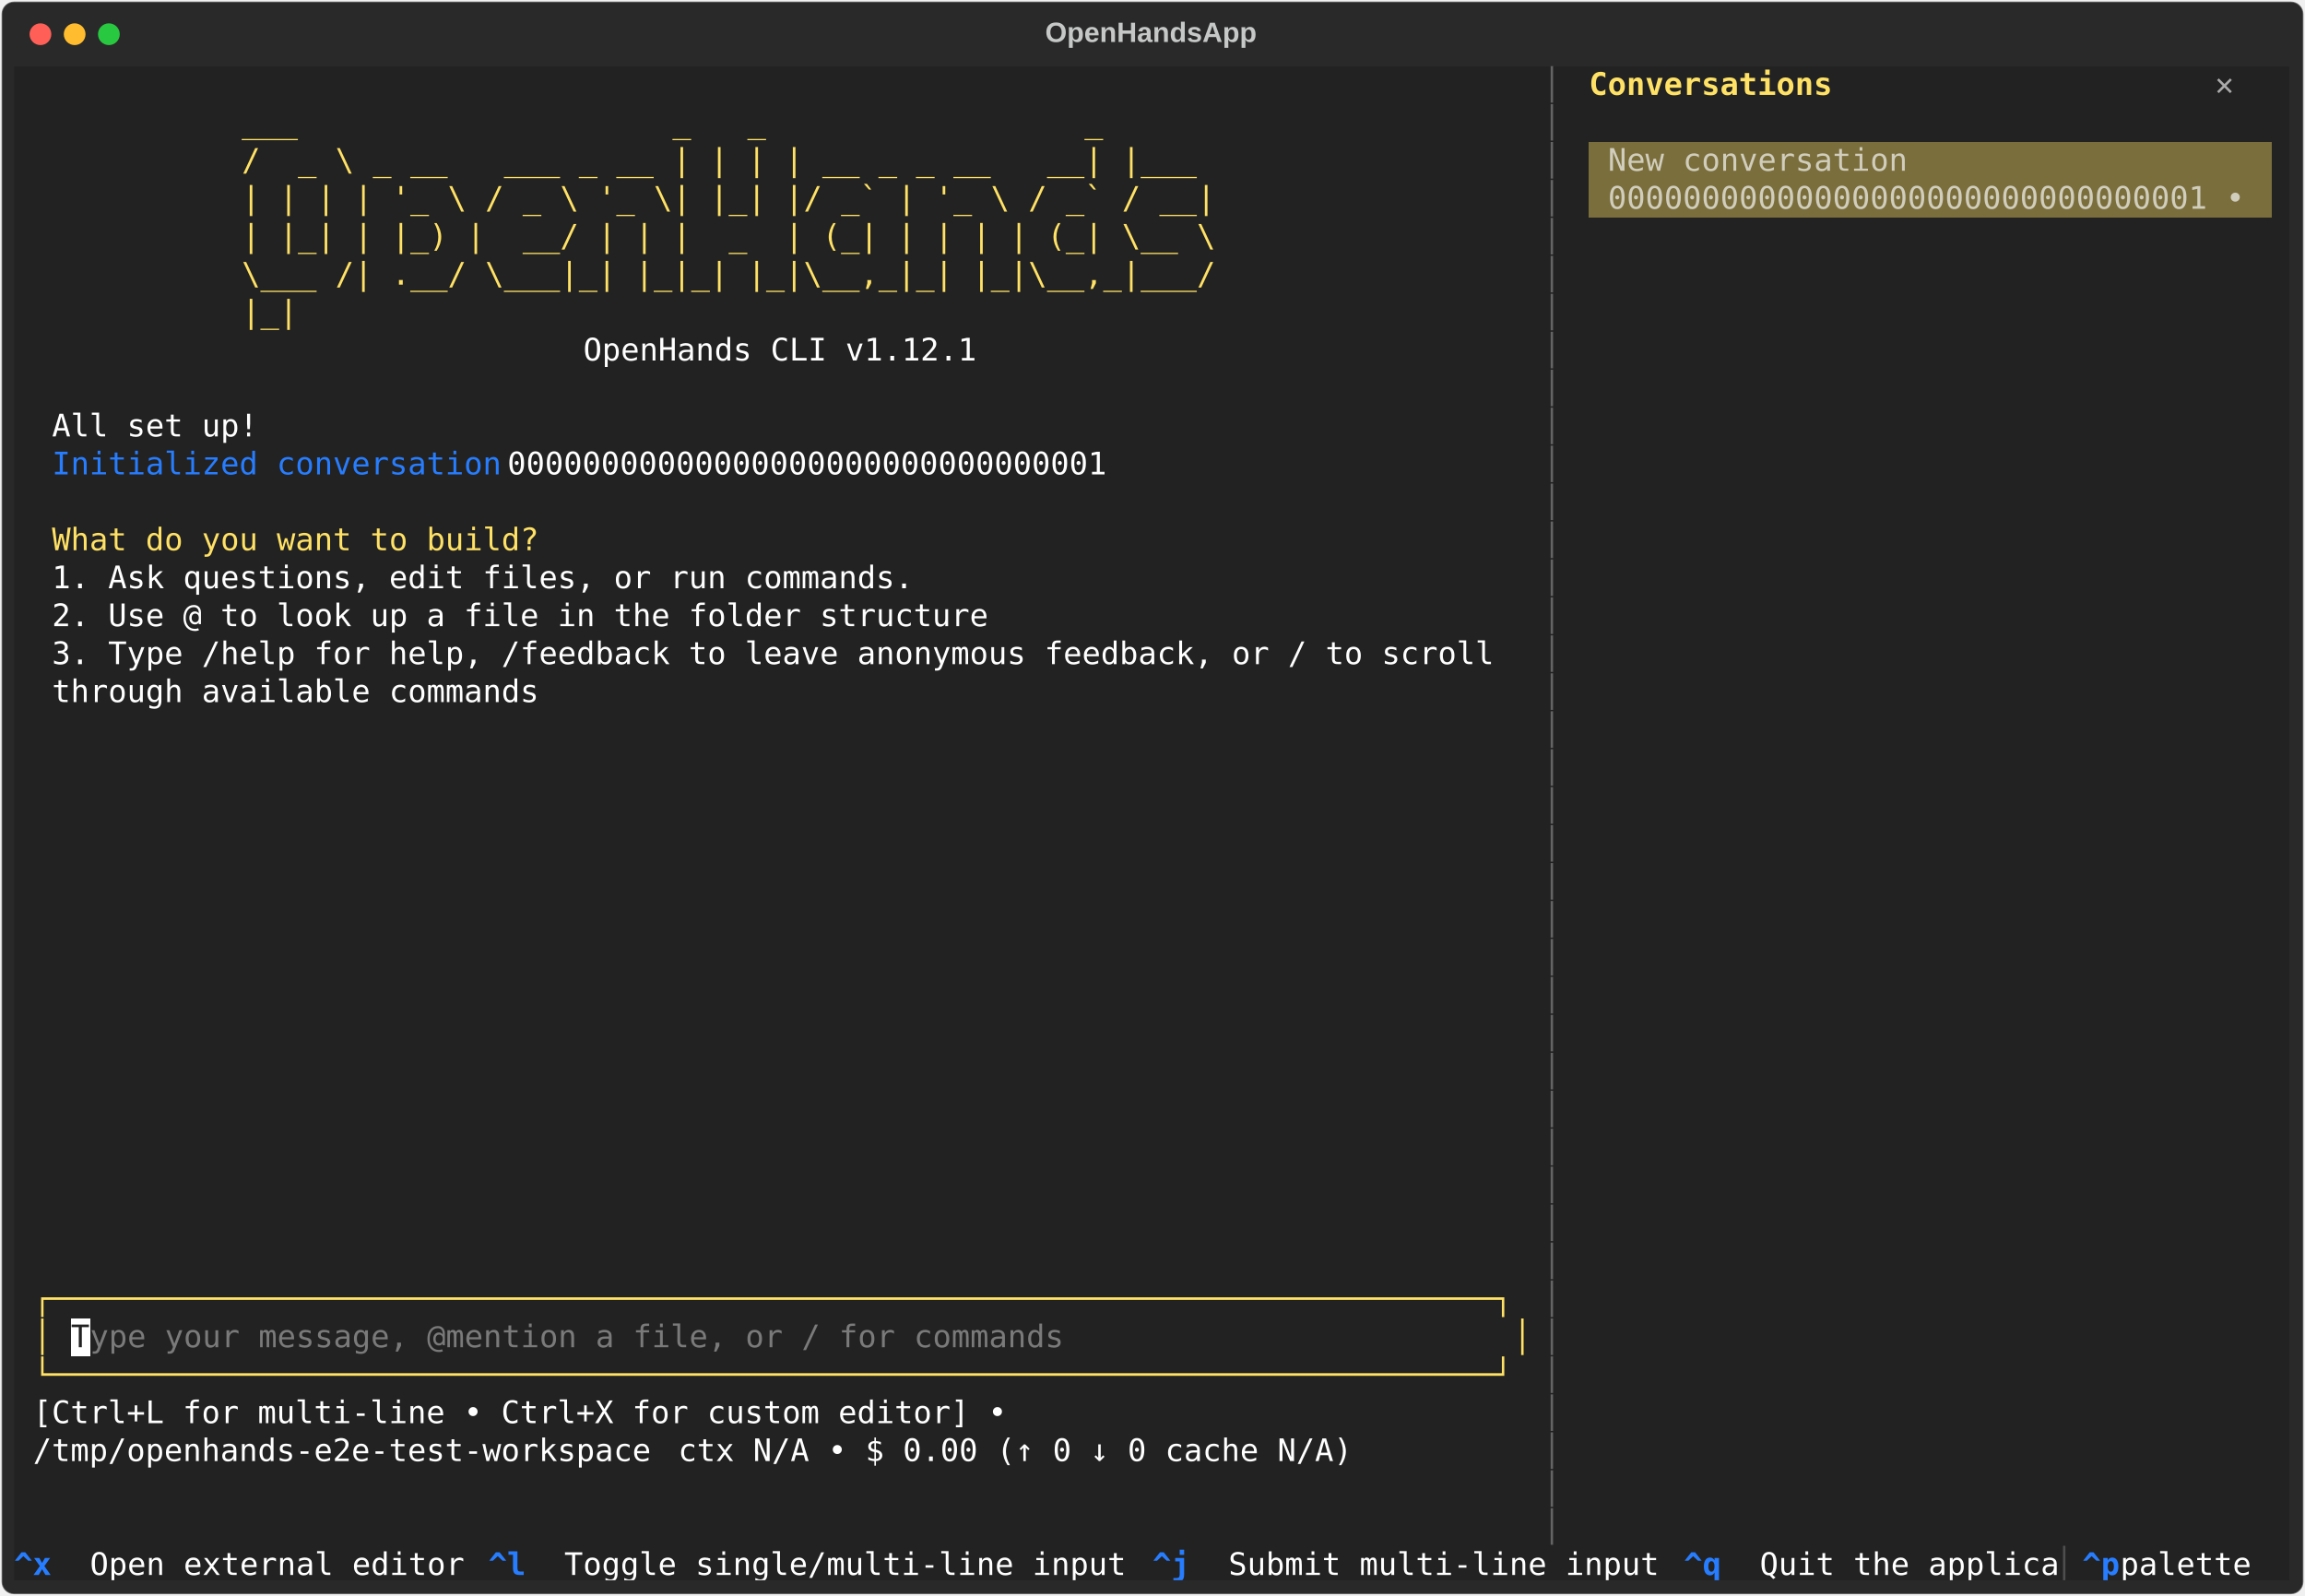
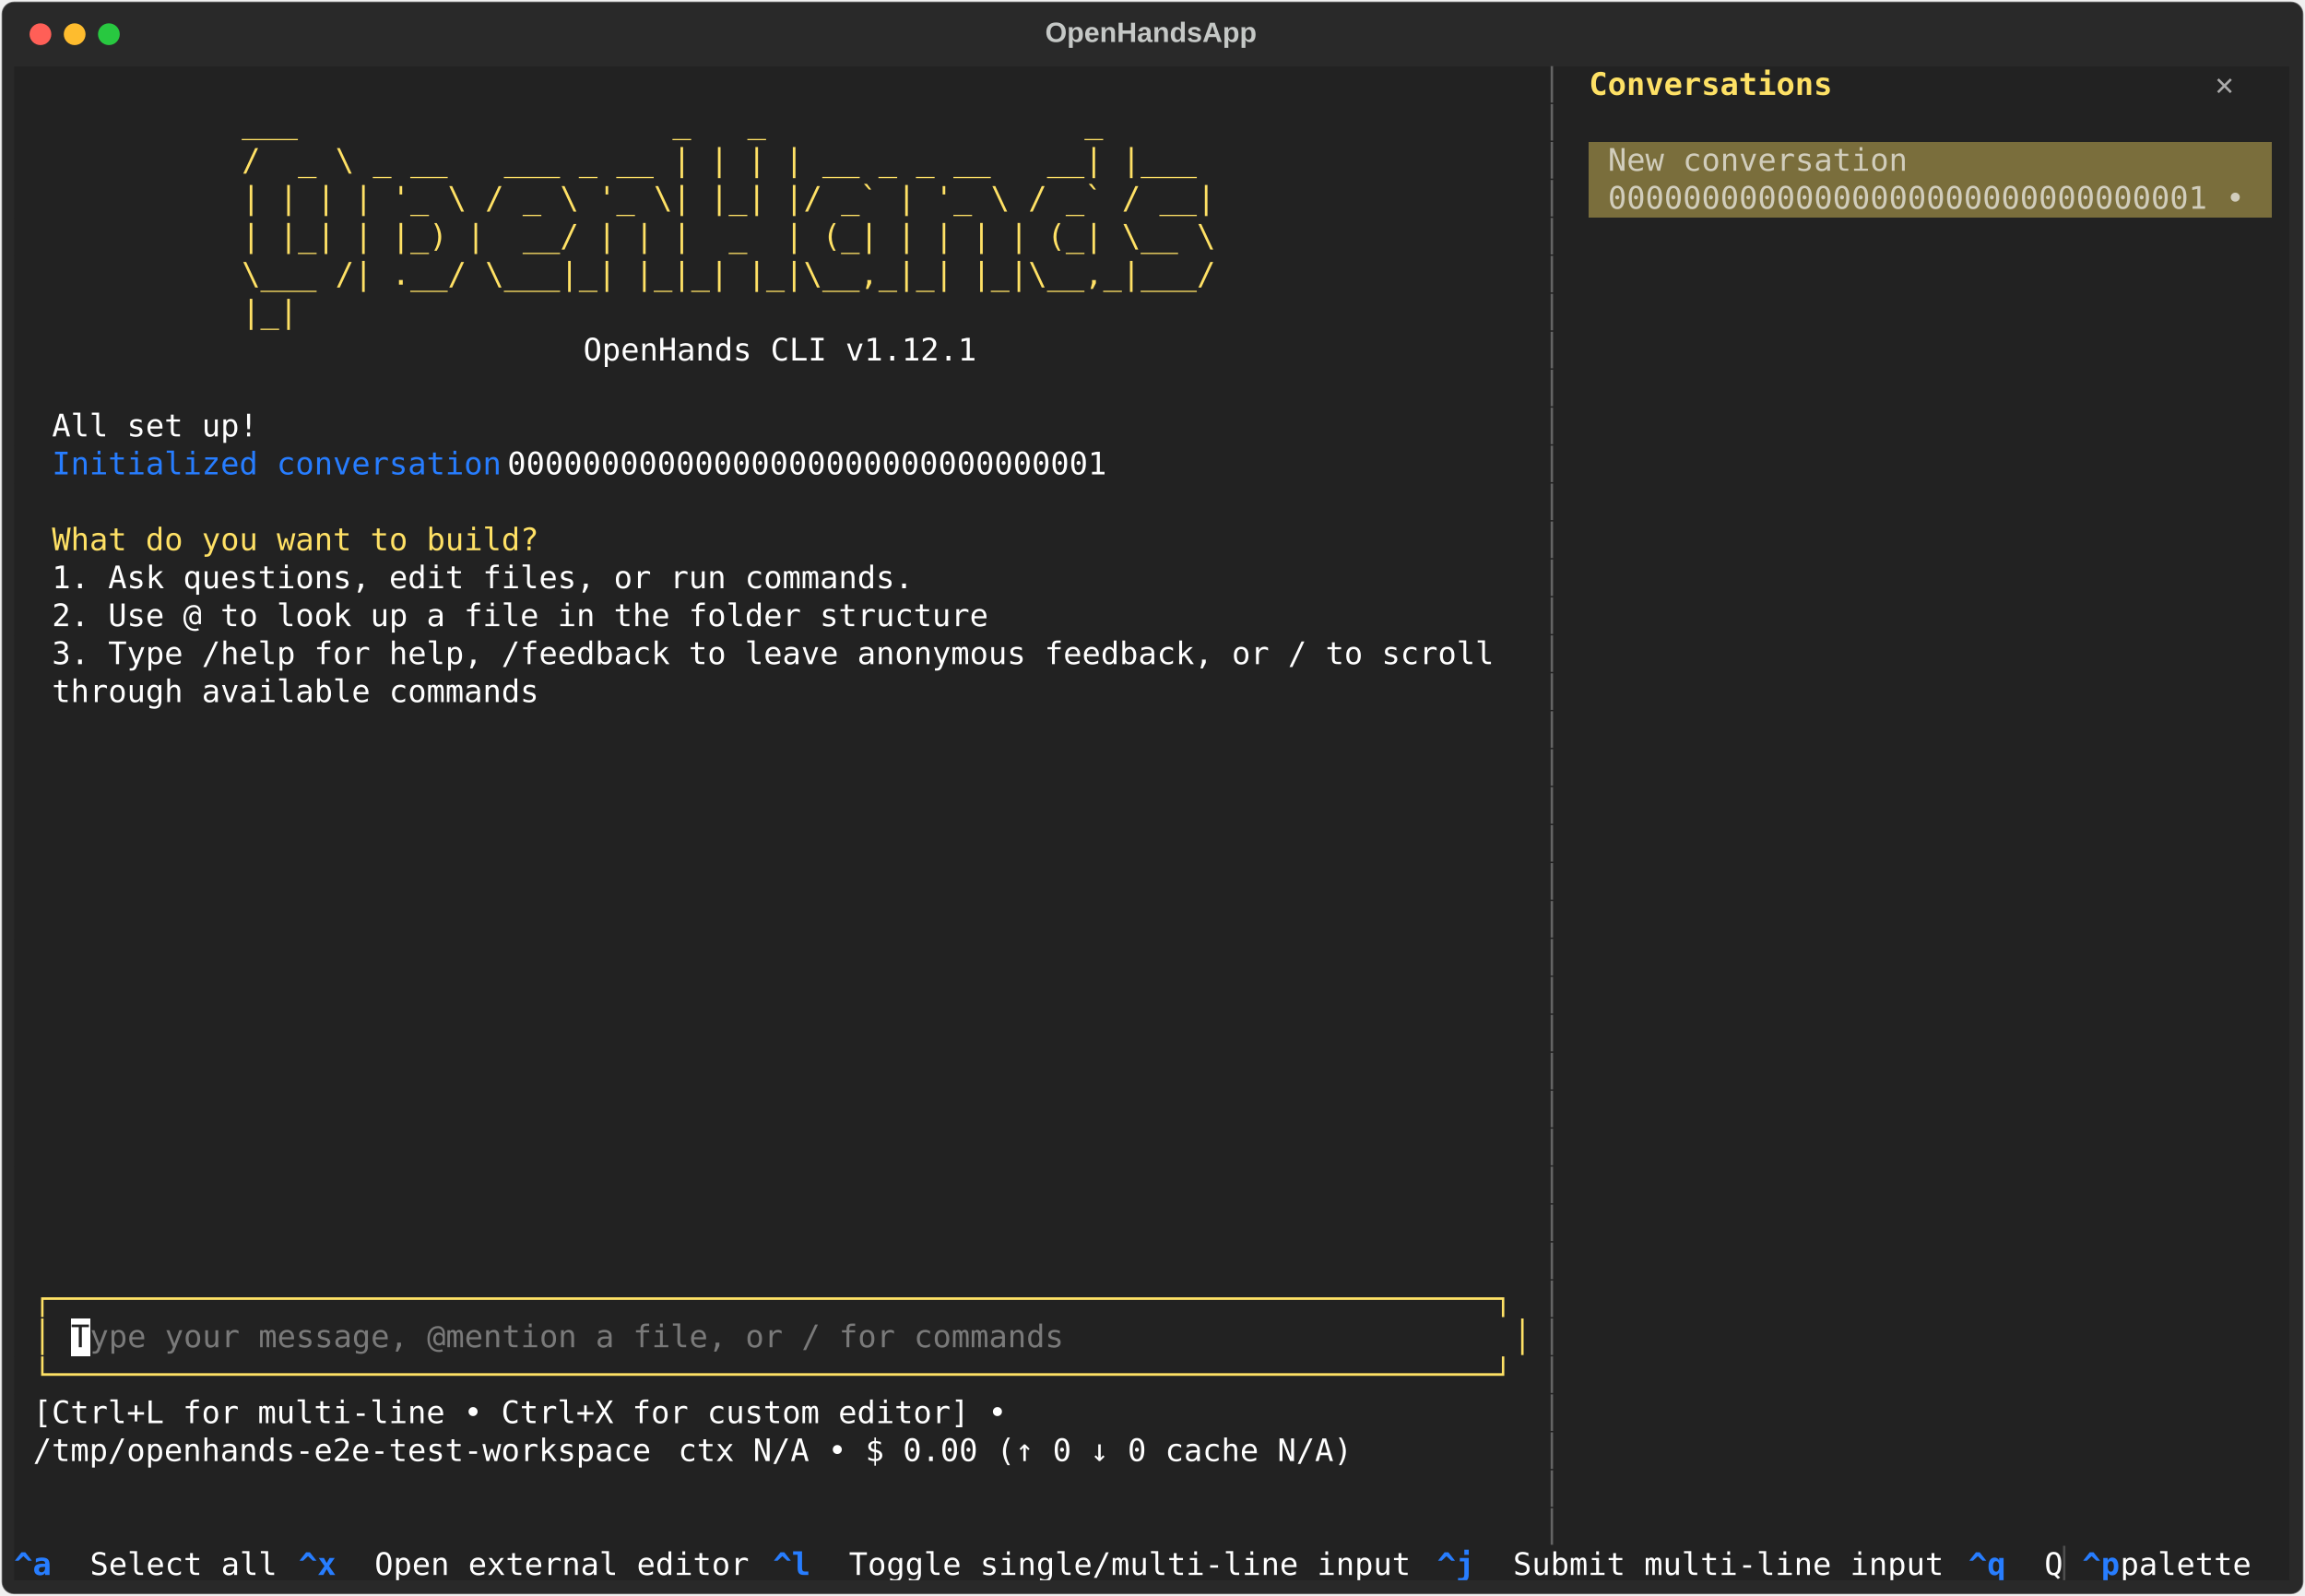
<svg xmlns="http://www.w3.org/2000/svg" class="rich-terminal" viewBox="0 0 1482 1026.0">
  <style>

    @font-face {
        font-family: "Fira Code";
        src: local("FiraCode-Regular"),
                url("https://cdnjs.cloudflare.com/ajax/libs/firacode/6.2.0/woff2/FiraCode-Regular.woff2") format("woff2"),
                url("https://cdnjs.cloudflare.com/ajax/libs/firacode/6.2.0/woff/FiraCode-Regular.woff") format("woff");
        font-style: normal;
        font-weight: 400;
    }
    @font-face {
        font-family: "Fira Code";
        src: local("FiraCode-Bold"),
                url("https://cdnjs.cloudflare.com/ajax/libs/firacode/6.2.0/woff2/FiraCode-Bold.woff2") format("woff2"),
                url("https://cdnjs.cloudflare.com/ajax/libs/firacode/6.2.0/woff/FiraCode-Bold.woff") format("woff");
        font-style: bold;
        font-weight: 700;
    }

    .terminal-matrix {
        font-family: Fira Code, monospace;
        font-size: 20px;
        line-height: 24.4px;
        font-variant-east-asian: full-width;
    }

    .terminal-title {
        font-size: 18px;
        font-weight: bold;
        font-family: arial;
    }

    .terminal-r1 { fill: #c5c8c6 }
.terminal-r2 { fill: #646464 }
.terminal-r3 { fill: #fee165;font-weight: bold }
.terminal-r4 { fill: #aaaaaa;font-weight: bold }
.terminal-r5 { fill: #ffe165 }
.terminal-r6 { fill: #d1cdbc }
.terminal-r7 { fill: #ffffff }
.terminal-r8 { fill: #277dff }
.terminal-r9 { fill: #fee165 }
.terminal-r10 { fill: #222222 }
.terminal-r11 { fill: #7a7a7a }
.terminal-r12 { fill: #277dff;font-weight: bold }
.terminal-r13 { fill: #4e4e4e }
    </style>
  <defs>
    <clipPath id="terminal-clip-terminal">
      <rect x="0" y="0" width="1463.0" height="975.0" />
    </clipPath>
    <clipPath id="terminal-line-0">
      <rect x="0" y="1.5" width="1464" height="24.65" />
    </clipPath>
    <clipPath id="terminal-line-1">
      <rect x="0" y="25.9" width="1464" height="24.65" />
    </clipPath>
    <clipPath id="terminal-line-2">
      <rect x="0" y="50.3" width="1464" height="24.65" />
    </clipPath>
    <clipPath id="terminal-line-3">
      <rect x="0" y="74.7" width="1464" height="24.65" />
    </clipPath>
    <clipPath id="terminal-line-4">
      <rect x="0" y="99.1" width="1464" height="24.65" />
    </clipPath>
    <clipPath id="terminal-line-5">
      <rect x="0" y="123.5" width="1464" height="24.65" />
    </clipPath>
    <clipPath id="terminal-line-6">
      <rect x="0" y="147.9" width="1464" height="24.65" />
    </clipPath>
    <clipPath id="terminal-line-7">
      <rect x="0" y="172.3" width="1464" height="24.65" />
    </clipPath>
    <clipPath id="terminal-line-8">
      <rect x="0" y="196.7" width="1464" height="24.65" />
    </clipPath>
    <clipPath id="terminal-line-9">
      <rect x="0" y="221.1" width="1464" height="24.65" />
    </clipPath>
    <clipPath id="terminal-line-10">
      <rect x="0" y="245.5" width="1464" height="24.65" />
    </clipPath>
    <clipPath id="terminal-line-11">
      <rect x="0" y="269.9" width="1464" height="24.65" />
    </clipPath>
    <clipPath id="terminal-line-12">
      <rect x="0" y="294.3" width="1464" height="24.65" />
    </clipPath>
    <clipPath id="terminal-line-13">
      <rect x="0" y="318.7" width="1464" height="24.65" />
    </clipPath>
    <clipPath id="terminal-line-14">
      <rect x="0" y="343.1" width="1464" height="24.65" />
    </clipPath>
    <clipPath id="terminal-line-15">
      <rect x="0" y="367.5" width="1464" height="24.65" />
    </clipPath>
    <clipPath id="terminal-line-16">
      <rect x="0" y="391.9" width="1464" height="24.65" />
    </clipPath>
    <clipPath id="terminal-line-17">
      <rect x="0" y="416.3" width="1464" height="24.65" />
    </clipPath>
    <clipPath id="terminal-line-18">
      <rect x="0" y="440.7" width="1464" height="24.65" />
    </clipPath>
    <clipPath id="terminal-line-19">
      <rect x="0" y="465.1" width="1464" height="24.65" />
    </clipPath>
    <clipPath id="terminal-line-20">
      <rect x="0" y="489.5" width="1464" height="24.65" />
    </clipPath>
    <clipPath id="terminal-line-21">
      <rect x="0" y="513.9" width="1464" height="24.65" />
    </clipPath>
    <clipPath id="terminal-line-22">
      <rect x="0" y="538.3" width="1464" height="24.65" />
    </clipPath>
    <clipPath id="terminal-line-23">
      <rect x="0" y="562.7" width="1464" height="24.65" />
    </clipPath>
    <clipPath id="terminal-line-24">
      <rect x="0" y="587.1" width="1464" height="24.65" />
    </clipPath>
    <clipPath id="terminal-line-25">
      <rect x="0" y="611.5" width="1464" height="24.65" />
    </clipPath>
    <clipPath id="terminal-line-26">
      <rect x="0" y="635.9" width="1464" height="24.65" />
    </clipPath>
    <clipPath id="terminal-line-27">
      <rect x="0" y="660.3" width="1464" height="24.65" />
    </clipPath>
    <clipPath id="terminal-line-28">
      <rect x="0" y="684.7" width="1464" height="24.65" />
    </clipPath>
    <clipPath id="terminal-line-29">
      <rect x="0" y="709.1" width="1464" height="24.65" />
    </clipPath>
    <clipPath id="terminal-line-30">
      <rect x="0" y="733.5" width="1464" height="24.65" />
    </clipPath>
    <clipPath id="terminal-line-31">
      <rect x="0" y="757.9" width="1464" height="24.65" />
    </clipPath>
    <clipPath id="terminal-line-32">
      <rect x="0" y="782.3" width="1464" height="24.65" />
    </clipPath>
    <clipPath id="terminal-line-33">
      <rect x="0" y="806.7" width="1464" height="24.65" />
    </clipPath>
    <clipPath id="terminal-line-34">
      <rect x="0" y="831.1" width="1464" height="24.65" />
    </clipPath>
    <clipPath id="terminal-line-35">
      <rect x="0" y="855.5" width="1464" height="24.65" />
    </clipPath>
    <clipPath id="terminal-line-36">
      <rect x="0" y="879.9" width="1464" height="24.65" />
    </clipPath>
    <clipPath id="terminal-line-37">
      <rect x="0" y="904.3" width="1464" height="24.65" />
    </clipPath>
    <clipPath id="terminal-line-38">
      <rect x="0" y="928.7" width="1464" height="24.65" />
    </clipPath>
  </defs>
  <rect fill="#292929" stroke="rgba(255,255,255,0.35)" stroke-width="1" x="1" y="1" width="1480" height="1024" rx="8" />
  <text class="terminal-title" fill="#c5c8c6" text-anchor="middle" x="740" y="27">OpenHandsApp</text>
  <g transform="translate(26,22)">
    <circle cx="0" cy="0" r="7" fill="#ff5f57" />
    <circle cx="22" cy="0" r="7" fill="#febc2e" />
    <circle cx="44" cy="0" r="7" fill="#28c840" />
  </g>
  <g transform="translate(9, 41)" clip-path="url(#terminal-clip-terminal)">
    <rect fill="#222222" x="0" y="1.5" width="988.2" height="24.65" shape-rendering="crispEdges" />
    <rect fill="#222222" x="988.2" y="1.5" width="12.2" height="24.65" shape-rendering="crispEdges" />
    <rect fill="#222222" x="1000.4" y="1.5" width="12.2" height="24.65" shape-rendering="crispEdges" />
    <rect fill="#222222" x="1012.6" y="1.5" width="158.6" height="24.65" shape-rendering="crispEdges" />
    <rect fill="#222222" x="1171.2" y="1.5" width="244" height="24.65" shape-rendering="crispEdges" />
    <rect fill="#222222" x="1415.2" y="1.5" width="36.6" height="24.65" shape-rendering="crispEdges" />
    <rect fill="#222222" x="1451.8" y="1.5" width="12.2" height="24.65" shape-rendering="crispEdges" />
    <rect fill="#222222" x="0" y="25.9" width="146.4" height="24.65" shape-rendering="crispEdges" />
    <rect fill="#222222" x="146.4" y="25.9" width="695.4" height="24.65" shape-rendering="crispEdges" />
    <rect fill="#222222" x="841.8" y="25.9" width="146.4" height="24.65" shape-rendering="crispEdges" />
    <rect fill="#222222" x="988.2" y="25.9" width="12.2" height="24.65" shape-rendering="crispEdges" />
    <rect fill="#222222" x="1000.4" y="25.9" width="463.6" height="24.65" shape-rendering="crispEdges" />
    <rect fill="#222222" x="0" y="50.3" width="146.4" height="24.65" shape-rendering="crispEdges" />
    <rect fill="#222222" x="146.4" y="50.3" width="695.4" height="24.65" shape-rendering="crispEdges" />
    <rect fill="#222222" x="841.8" y="50.3" width="146.4" height="24.65" shape-rendering="crispEdges" />
    <rect fill="#222222" x="988.2" y="50.3" width="12.2" height="24.65" shape-rendering="crispEdges" />
    <rect fill="#222222" x="1000.4" y="50.3" width="12.2" height="24.65" shape-rendering="crispEdges" />
    <rect fill="#7a6e3c" x="1012.6" y="50.3" width="12.2" height="24.65" shape-rendering="crispEdges" />
    <rect fill="#7a6e3c" x="1024.8" y="50.3" width="195.2" height="24.65" shape-rendering="crispEdges" />
    <rect fill="#7a6e3c" x="1220" y="50.3" width="231.8" height="24.65" shape-rendering="crispEdges" />
    <rect fill="#222222" x="1451.8" y="50.3" width="12.2" height="24.65" shape-rendering="crispEdges" />
    <rect fill="#222222" x="0" y="74.7" width="146.4" height="24.65" shape-rendering="crispEdges" />
    <rect fill="#222222" x="146.4" y="74.7" width="695.4" height="24.65" shape-rendering="crispEdges" />
    <rect fill="#222222" x="841.8" y="74.7" width="146.4" height="24.65" shape-rendering="crispEdges" />
    <rect fill="#222222" x="988.2" y="74.7" width="12.2" height="24.65" shape-rendering="crispEdges" />
    <rect fill="#222222" x="1000.4" y="74.7" width="12.2" height="24.65" shape-rendering="crispEdges" />
    <rect fill="#7a6e3c" x="1012.6" y="74.7" width="12.2" height="24.65" shape-rendering="crispEdges" />
    <rect fill="#7a6e3c" x="1024.8" y="74.7" width="414.8" height="24.65" shape-rendering="crispEdges" />
    <rect fill="#7a6e3c" x="1439.6" y="74.7" width="12.2" height="24.65" shape-rendering="crispEdges" />
    <rect fill="#222222" x="1451.8" y="74.7" width="12.2" height="24.65" shape-rendering="crispEdges" />
    <rect fill="#222222" x="0" y="99.1" width="146.4" height="24.65" shape-rendering="crispEdges" />
    <rect fill="#222222" x="146.4" y="99.1" width="695.4" height="24.65" shape-rendering="crispEdges" />
    <rect fill="#222222" x="841.8" y="99.1" width="146.4" height="24.65" shape-rendering="crispEdges" />
    <rect fill="#222222" x="988.2" y="99.1" width="12.2" height="24.65" shape-rendering="crispEdges" />
    <rect fill="#222222" x="1000.4" y="99.1" width="463.6" height="24.65" shape-rendering="crispEdges" />
    <rect fill="#222222" x="0" y="123.5" width="146.4" height="24.65" shape-rendering="crispEdges" />
    <rect fill="#222222" x="146.4" y="123.5" width="695.4" height="24.65" shape-rendering="crispEdges" />
    <rect fill="#222222" x="841.8" y="123.5" width="146.4" height="24.65" shape-rendering="crispEdges" />
    <rect fill="#222222" x="988.2" y="123.5" width="12.2" height="24.65" shape-rendering="crispEdges" />
    <rect fill="#222222" x="1000.4" y="123.5" width="463.6" height="24.65" shape-rendering="crispEdges" />
    <rect fill="#222222" x="0" y="147.9" width="146.4" height="24.65" shape-rendering="crispEdges" />
    <rect fill="#222222" x="146.4" y="147.9" width="695.4" height="24.65" shape-rendering="crispEdges" />
    <rect fill="#222222" x="841.8" y="147.9" width="146.4" height="24.65" shape-rendering="crispEdges" />
    <rect fill="#222222" x="988.2" y="147.9" width="12.2" height="24.65" shape-rendering="crispEdges" />
    <rect fill="#222222" x="1000.4" y="147.9" width="463.6" height="24.65" shape-rendering="crispEdges" />
    <rect fill="#222222" x="0" y="172.3" width="366" height="24.65" shape-rendering="crispEdges" />
    <rect fill="#222222" x="366" y="172.3" width="256.2" height="24.65" shape-rendering="crispEdges" />
    <rect fill="#222222" x="622.2" y="172.3" width="366" height="24.65" shape-rendering="crispEdges" />
    <rect fill="#222222" x="988.2" y="172.3" width="12.2" height="24.65" shape-rendering="crispEdges" />
    <rect fill="#222222" x="1000.4" y="172.3" width="463.6" height="24.65" shape-rendering="crispEdges" />
    <rect fill="#222222" x="0" y="196.7" width="988.2" height="24.65" shape-rendering="crispEdges" />
    <rect fill="#222222" x="988.2" y="196.7" width="12.2" height="24.65" shape-rendering="crispEdges" />
    <rect fill="#222222" x="1000.4" y="196.7" width="463.6" height="24.65" shape-rendering="crispEdges" />
    <rect fill="#222222" x="0" y="221.1" width="24.4" height="24.65" shape-rendering="crispEdges" />
    <rect fill="#222222" x="24.4" y="221.1" width="134.2" height="24.65" shape-rendering="crispEdges" />
    <rect fill="#222222" x="158.6" y="221.1" width="829.6" height="24.65" shape-rendering="crispEdges" />
    <rect fill="#222222" x="988.2" y="221.1" width="12.2" height="24.65" shape-rendering="crispEdges" />
    <rect fill="#222222" x="1000.4" y="221.1" width="463.6" height="24.65" shape-rendering="crispEdges" />
    <rect fill="#222222" x="0" y="245.5" width="24.4" height="24.65" shape-rendering="crispEdges" />
    <rect fill="#222222" x="24.4" y="245.5" width="292.8" height="24.65" shape-rendering="crispEdges" />
    <rect fill="#222222" x="317.2" y="245.5" width="402.6" height="24.65" shape-rendering="crispEdges" />
    <rect fill="#222222" x="719.8" y="245.5" width="268.4" height="24.65" shape-rendering="crispEdges" />
    <rect fill="#222222" x="988.2" y="245.5" width="12.2" height="24.65" shape-rendering="crispEdges" />
    <rect fill="#222222" x="1000.4" y="245.5" width="463.6" height="24.65" shape-rendering="crispEdges" />
    <rect fill="#222222" x="0" y="269.9" width="988.2" height="24.65" shape-rendering="crispEdges" />
    <rect fill="#222222" x="988.2" y="269.9" width="12.2" height="24.65" shape-rendering="crispEdges" />
    <rect fill="#222222" x="1000.4" y="269.9" width="463.6" height="24.65" shape-rendering="crispEdges" />
    <rect fill="#222222" x="0" y="294.3" width="24.4" height="24.65" shape-rendering="crispEdges" />
    <rect fill="#222222" x="24.4" y="294.3" width="317.2" height="24.65" shape-rendering="crispEdges" />
    <rect fill="#222222" x="341.6" y="294.3" width="646.6" height="24.65" shape-rendering="crispEdges" />
    <rect fill="#222222" x="988.2" y="294.3" width="12.2" height="24.65" shape-rendering="crispEdges" />
    <rect fill="#222222" x="1000.4" y="294.3" width="463.6" height="24.65" shape-rendering="crispEdges" />
    <rect fill="#222222" x="0" y="318.7" width="24.4" height="24.65" shape-rendering="crispEdges" />
    <rect fill="#222222" x="24.4" y="318.7" width="561.2" height="24.65" shape-rendering="crispEdges" />
    <rect fill="#222222" x="585.6" y="318.7" width="402.6" height="24.65" shape-rendering="crispEdges" />
    <rect fill="#222222" x="988.2" y="318.7" width="12.2" height="24.65" shape-rendering="crispEdges" />
    <rect fill="#222222" x="1000.4" y="318.7" width="463.6" height="24.65" shape-rendering="crispEdges" />
    <rect fill="#222222" x="0" y="343.1" width="24.4" height="24.65" shape-rendering="crispEdges" />
    <rect fill="#222222" x="24.4" y="343.1" width="610" height="24.65" shape-rendering="crispEdges" />
    <rect fill="#222222" x="634.4" y="343.1" width="353.8" height="24.65" shape-rendering="crispEdges" />
    <rect fill="#222222" x="988.2" y="343.1" width="12.2" height="24.65" shape-rendering="crispEdges" />
    <rect fill="#222222" x="1000.4" y="343.1" width="463.6" height="24.65" shape-rendering="crispEdges" />
    <rect fill="#222222" x="0" y="367.5" width="24.4" height="24.65" shape-rendering="crispEdges" />
    <rect fill="#222222" x="24.4" y="367.5" width="939.4" height="24.65" shape-rendering="crispEdges" />
    <rect fill="#222222" x="963.8" y="367.5" width="24.4" height="24.65" shape-rendering="crispEdges" />
    <rect fill="#222222" x="988.2" y="367.5" width="12.2" height="24.65" shape-rendering="crispEdges" />
    <rect fill="#222222" x="1000.4" y="367.5" width="463.6" height="24.65" shape-rendering="crispEdges" />
    <rect fill="#222222" x="0" y="391.9" width="24.4" height="24.65" shape-rendering="crispEdges" />
    <rect fill="#222222" x="24.4" y="391.9" width="317.2" height="24.65" shape-rendering="crispEdges" />
    <rect fill="#222222" x="341.6" y="391.9" width="646.6" height="24.65" shape-rendering="crispEdges" />
    <rect fill="#222222" x="988.2" y="391.9" width="12.2" height="24.65" shape-rendering="crispEdges" />
    <rect fill="#222222" x="1000.4" y="391.9" width="463.6" height="24.65" shape-rendering="crispEdges" />
    <rect fill="#222222" x="0" y="416.3" width="988.2" height="24.65" shape-rendering="crispEdges" />
    <rect fill="#222222" x="988.2" y="416.3" width="12.2" height="24.65" shape-rendering="crispEdges" />
    <rect fill="#222222" x="1000.4" y="416.3" width="463.6" height="24.65" shape-rendering="crispEdges" />
    <rect fill="#222222" x="0" y="440.7" width="988.2" height="24.65" shape-rendering="crispEdges" />
    <rect fill="#222222" x="988.2" y="440.7" width="12.2" height="24.65" shape-rendering="crispEdges" />
    <rect fill="#222222" x="1000.4" y="440.7" width="463.6" height="24.65" shape-rendering="crispEdges" />
    <rect fill="#222222" x="0" y="465.1" width="988.2" height="24.65" shape-rendering="crispEdges" />
    <rect fill="#222222" x="988.2" y="465.1" width="12.2" height="24.65" shape-rendering="crispEdges" />
    <rect fill="#222222" x="1000.4" y="465.1" width="463.6" height="24.65" shape-rendering="crispEdges" />
    <rect fill="#222222" x="0" y="489.5" width="988.2" height="24.65" shape-rendering="crispEdges" />
    <rect fill="#222222" x="988.2" y="489.5" width="12.2" height="24.65" shape-rendering="crispEdges" />
    <rect fill="#222222" x="1000.4" y="489.5" width="463.6" height="24.65" shape-rendering="crispEdges" />
    <rect fill="#222222" x="0" y="513.9" width="988.2" height="24.65" shape-rendering="crispEdges" />
    <rect fill="#222222" x="988.2" y="513.9" width="12.2" height="24.65" shape-rendering="crispEdges" />
    <rect fill="#222222" x="1000.4" y="513.9" width="463.6" height="24.65" shape-rendering="crispEdges" />
    <rect fill="#222222" x="0" y="538.3" width="988.2" height="24.65" shape-rendering="crispEdges" />
    <rect fill="#222222" x="988.2" y="538.3" width="12.2" height="24.65" shape-rendering="crispEdges" />
    <rect fill="#222222" x="1000.4" y="538.3" width="463.6" height="24.65" shape-rendering="crispEdges" />
    <rect fill="#222222" x="0" y="562.7" width="988.2" height="24.65" shape-rendering="crispEdges" />
    <rect fill="#222222" x="988.2" y="562.7" width="12.2" height="24.65" shape-rendering="crispEdges" />
    <rect fill="#222222" x="1000.4" y="562.7" width="463.6" height="24.65" shape-rendering="crispEdges" />
    <rect fill="#222222" x="0" y="587.1" width="988.2" height="24.65" shape-rendering="crispEdges" />
    <rect fill="#222222" x="988.2" y="587.1" width="12.2" height="24.65" shape-rendering="crispEdges" />
    <rect fill="#222222" x="1000.4" y="587.1" width="463.6" height="24.65" shape-rendering="crispEdges" />
    <rect fill="#222222" x="0" y="611.5" width="988.2" height="24.65" shape-rendering="crispEdges" />
    <rect fill="#222222" x="988.2" y="611.5" width="12.2" height="24.65" shape-rendering="crispEdges" />
    <rect fill="#222222" x="1000.4" y="611.5" width="463.6" height="24.65" shape-rendering="crispEdges" />
    <rect fill="#222222" x="0" y="635.9" width="988.2" height="24.65" shape-rendering="crispEdges" />
    <rect fill="#222222" x="988.2" y="635.9" width="12.2" height="24.65" shape-rendering="crispEdges" />
    <rect fill="#222222" x="1000.4" y="635.9" width="463.6" height="24.65" shape-rendering="crispEdges" />
    <rect fill="#222222" x="0" y="660.3" width="988.2" height="24.65" shape-rendering="crispEdges" />
    <rect fill="#222222" x="988.2" y="660.3" width="12.2" height="24.65" shape-rendering="crispEdges" />
    <rect fill="#222222" x="1000.4" y="660.3" width="463.6" height="24.65" shape-rendering="crispEdges" />
    <rect fill="#222222" x="0" y="684.7" width="988.2" height="24.65" shape-rendering="crispEdges" />
    <rect fill="#222222" x="988.2" y="684.7" width="12.2" height="24.65" shape-rendering="crispEdges" />
    <rect fill="#222222" x="1000.4" y="684.7" width="463.6" height="24.65" shape-rendering="crispEdges" />
    <rect fill="#222222" x="0" y="709.1" width="988.2" height="24.65" shape-rendering="crispEdges" />
    <rect fill="#222222" x="988.2" y="709.1" width="12.2" height="24.65" shape-rendering="crispEdges" />
    <rect fill="#222222" x="1000.4" y="709.1" width="463.6" height="24.65" shape-rendering="crispEdges" />
    <rect fill="#222222" x="0" y="733.5" width="988.2" height="24.65" shape-rendering="crispEdges" />
    <rect fill="#222222" x="988.2" y="733.5" width="12.2" height="24.65" shape-rendering="crispEdges" />
    <rect fill="#222222" x="1000.4" y="733.5" width="463.6" height="24.65" shape-rendering="crispEdges" />
    <rect fill="#222222" x="0" y="757.9" width="12.2" height="24.65" shape-rendering="crispEdges" />
    <rect fill="#222222" x="12.2" y="757.9" width="12.2" height="24.65" shape-rendering="crispEdges" />
    <rect fill="#222222" x="24.4" y="757.9" width="963.8" height="24.65" shape-rendering="crispEdges" />
    <rect fill="#222222" x="988.2" y="757.9" width="12.2" height="24.65" shape-rendering="crispEdges" />
    <rect fill="#222222" x="1000.4" y="757.9" width="463.6" height="24.65" shape-rendering="crispEdges" />
    <rect fill="#222222" x="0" y="782.3" width="12.2" height="24.65" shape-rendering="crispEdges" />
    <rect fill="#222222" x="12.2" y="782.3" width="963.8" height="24.65" shape-rendering="crispEdges" />
    <rect fill="#222222" x="976" y="782.3" width="12.2" height="24.65" shape-rendering="crispEdges" />
    <rect fill="#222222" x="988.2" y="782.3" width="12.2" height="24.65" shape-rendering="crispEdges" />
    <rect fill="#222222" x="1000.4" y="782.3" width="463.6" height="24.65" shape-rendering="crispEdges" />
    <rect fill="#222222" x="0" y="806.7" width="12.2" height="24.65" shape-rendering="crispEdges" />
    <rect fill="#222222" x="12.2" y="806.7" width="12.2" height="24.65" shape-rendering="crispEdges" />
    <rect fill="#222222" x="24.4" y="806.7" width="12.2" height="24.65" shape-rendering="crispEdges" />
    <rect fill="#ffffff" x="36.6" y="806.7" width="12.2" height="24.65" shape-rendering="crispEdges" />
    <rect fill="#222222" x="48.8" y="806.7" width="634.4" height="24.65" shape-rendering="crispEdges" />
    <rect fill="#222222" x="683.2" y="806.7" width="280.6" height="24.65" shape-rendering="crispEdges" />
    <rect fill="#222222" x="963.8" y="806.7" width="12.2" height="24.65" shape-rendering="crispEdges" />
    <rect fill="#222222" x="976" y="806.7" width="12.2" height="24.65" shape-rendering="crispEdges" />
    <rect fill="#222222" x="988.2" y="806.7" width="12.2" height="24.65" shape-rendering="crispEdges" />
    <rect fill="#222222" x="1000.4" y="806.7" width="463.6" height="24.65" shape-rendering="crispEdges" />
    <rect fill="#222222" x="0" y="831.1" width="12.2" height="24.65" shape-rendering="crispEdges" />
    <rect fill="#222222" x="12.2" y="831.1" width="963.8" height="24.65" shape-rendering="crispEdges" />
    <rect fill="#222222" x="976" y="831.1" width="12.2" height="24.65" shape-rendering="crispEdges" />
    <rect fill="#222222" x="988.2" y="831.1" width="12.2" height="24.65" shape-rendering="crispEdges" />
    <rect fill="#222222" x="1000.4" y="831.1" width="463.6" height="24.65" shape-rendering="crispEdges" />
    <rect fill="#222222" x="0" y="855.5" width="12.2" height="24.65" shape-rendering="crispEdges" />
    <rect fill="#222222" x="12.2" y="855.5" width="634.4" height="24.65" shape-rendering="crispEdges" />
    <rect fill="#222222" x="646.6" y="855.5" width="341.6" height="24.65" shape-rendering="crispEdges" />
    <rect fill="#222222" x="988.2" y="855.5" width="12.2" height="24.65" shape-rendering="crispEdges" />
    <rect fill="#222222" x="1000.4" y="855.5" width="463.6" height="24.65" shape-rendering="crispEdges" />
    <rect fill="#222222" x="0" y="879.9" width="12.2" height="24.65" shape-rendering="crispEdges" />
    <rect fill="#222222" x="12.2" y="879.9" width="414.8" height="24.65" shape-rendering="crispEdges" />
    <rect fill="#222222" x="427" y="879.9" width="439.2" height="24.65" shape-rendering="crispEdges" />
    <rect fill="#222222" x="866.2" y="879.9" width="122" height="24.65" shape-rendering="crispEdges" />
    <rect fill="#222222" x="988.2" y="879.9" width="12.2" height="24.65" shape-rendering="crispEdges" />
    <rect fill="#222222" x="1000.4" y="879.9" width="463.6" height="24.65" shape-rendering="crispEdges" />
    <rect fill="#222222" x="0" y="904.3" width="988.2" height="24.65" shape-rendering="crispEdges" />
    <rect fill="#222222" x="988.2" y="904.3" width="12.2" height="24.65" shape-rendering="crispEdges" />
    <rect fill="#222222" x="1000.4" y="904.3" width="463.6" height="24.65" shape-rendering="crispEdges" />
    <rect fill="#222222" x="0" y="928.7" width="988.2" height="24.65" shape-rendering="crispEdges" />
    <rect fill="#222222" x="988.2" y="928.7" width="12.2" height="24.65" shape-rendering="crispEdges" />
    <rect fill="#222222" x="1000.4" y="928.7" width="463.6" height="24.65" shape-rendering="crispEdges" />
    <rect fill="#222222" x="0" y="953.1" width="48.8" height="24.65" shape-rendering="crispEdges" />
-     <rect fill="#222222" x="48.8" y="953.1" width="256.2" height="24.65" shape-rendering="crispEdges" />
-     <rect fill="#222222" x="305" y="953.1" width="48.8" height="24.65" shape-rendering="crispEdges" />
-     <rect fill="#222222" x="353.8" y="953.1" width="378.2" height="24.65" shape-rendering="crispEdges" />
-     <rect fill="#222222" x="732" y="953.1" width="48.8" height="24.65" shape-rendering="crispEdges" />
-     <rect fill="#222222" x="780.8" y="953.1" width="292.8" height="24.65" shape-rendering="crispEdges" />
-     <rect fill="#222222" x="1073.6" y="953.1" width="48.8" height="24.65" shape-rendering="crispEdges" />
-     <rect fill="#222222" x="1122.4" y="953.1" width="195.2" height="24.65" shape-rendering="crispEdges" />
+     <rect fill="#222222" x="48.8" y="953.1" width="134.2" height="24.65" shape-rendering="crispEdges" />
+     <rect fill="#222222" x="183" y="953.1" width="48.8" height="24.65" shape-rendering="crispEdges" />
+     <rect fill="#222222" x="231.8" y="953.1" width="256.2" height="24.65" shape-rendering="crispEdges" />
+     <rect fill="#222222" x="488" y="953.1" width="48.8" height="24.65" shape-rendering="crispEdges" />
+     <rect fill="#222222" x="536.8" y="953.1" width="378.2" height="24.65" shape-rendering="crispEdges" />
+     <rect fill="#222222" x="915" y="953.1" width="48.8" height="24.65" shape-rendering="crispEdges" />
+     <rect fill="#222222" x="963.8" y="953.1" width="292.8" height="24.65" shape-rendering="crispEdges" />
+     <rect fill="#222222" x="1256.6" y="953.1" width="48.8" height="24.65" shape-rendering="crispEdges" />
+     <rect fill="#222222" x="1305.4" y="953.1" width="12.2" height="24.65" shape-rendering="crispEdges" />
    <rect fill="#222222" x="1317.6" y="953.1" width="12.2" height="24.65" shape-rendering="crispEdges" />
    <rect fill="#222222" x="1329.8" y="953.1" width="24.4" height="24.65" shape-rendering="crispEdges" />
    <rect fill="#222222" x="1354.2" y="953.1" width="97.6" height="24.65" shape-rendering="crispEdges" />
    <rect fill="#222222" x="1451.8" y="953.1" width="12.2" height="24.65" shape-rendering="crispEdges" />
    <g class="terminal-matrix">
      <text class="terminal-r2" x="988.2" y="20" textLength="12.2" clip-path="url(#terminal-line-0)">▏</text>
      <text class="terminal-r3" x="1012.6" y="20" textLength="158.6" clip-path="url(#terminal-line-0)">Conversations</text>
      <text class="terminal-r4" x="1415.2" y="20" textLength="36.6" clip-path="url(#terminal-line-0)"> ✕ </text>
      <text class="terminal-r1" x="1464" y="20" textLength="12.2" clip-path="url(#terminal-line-0)">
</text>
      <text class="terminal-r5" x="146.4" y="44.4" textLength="695.4" clip-path="url(#terminal-line-1)">     ___                    _   _                 _      </text>
      <text class="terminal-r2" x="988.2" y="44.4" textLength="12.2" clip-path="url(#terminal-line-1)">▏</text>
      <text class="terminal-r1" x="1464" y="44.4" textLength="12.2" clip-path="url(#terminal-line-1)">
</text>
      <text class="terminal-r5" x="146.4" y="68.8" textLength="695.4" clip-path="url(#terminal-line-2)">    /  _ \ _ __   ___ _ __ | | | | __ _ _ __   __| |___  </text>
      <text class="terminal-r2" x="988.2" y="68.8" textLength="12.2" clip-path="url(#terminal-line-2)">▏</text>
      <text class="terminal-r6" x="1024.8" y="68.8" textLength="195.2" clip-path="url(#terminal-line-2)">New conversation</text>
      <text class="terminal-r1" x="1464" y="68.8" textLength="12.2" clip-path="url(#terminal-line-2)">
</text>
      <text class="terminal-r5" x="146.4" y="93.2" textLength="695.4" clip-path="url(#terminal-line-3)">    | | | | '_ \ / _ \ '_ \| |_| |/ _` | '_ \ / _` / __| </text>
      <text class="terminal-r2" x="988.2" y="93.2" textLength="12.2" clip-path="url(#terminal-line-3)">▏</text>
      <text class="terminal-r6" x="1024.8" y="93.2" textLength="414.8" clip-path="url(#terminal-line-3)">00000000000000000000000000000001 •</text>
      <text class="terminal-r1" x="1464" y="93.2" textLength="12.2" clip-path="url(#terminal-line-3)">
</text>
      <text class="terminal-r5" x="146.4" y="117.6" textLength="695.4" clip-path="url(#terminal-line-4)">    | |_| | |_) |  __/ | | |  _  | (_| | | | | (_| \__ \ </text>
      <text class="terminal-r2" x="988.2" y="117.6" textLength="12.2" clip-path="url(#terminal-line-4)">▏</text>
      <text class="terminal-r1" x="1464" y="117.6" textLength="12.2" clip-path="url(#terminal-line-4)">
</text>
      <text class="terminal-r5" x="146.4" y="142" textLength="695.4" clip-path="url(#terminal-line-5)">    \___ /| .__/ \___|_| |_|_| |_|\__,_|_| |_|\__,_|___/ </text>
      <text class="terminal-r2" x="988.2" y="142" textLength="12.2" clip-path="url(#terminal-line-5)">▏</text>
      <text class="terminal-r1" x="1464" y="142" textLength="12.2" clip-path="url(#terminal-line-5)">
</text>
      <text class="terminal-r5" x="146.4" y="166.4" textLength="695.4" clip-path="url(#terminal-line-6)">          |_|                                            </text>
      <text class="terminal-r2" x="988.2" y="166.4" textLength="12.2" clip-path="url(#terminal-line-6)">▏</text>
      <text class="terminal-r1" x="1464" y="166.4" textLength="12.2" clip-path="url(#terminal-line-6)">
</text>
      <text class="terminal-r7" x="366" y="190.8" textLength="256.2" clip-path="url(#terminal-line-7)">OpenHands CLI v1.12.1</text>
      <text class="terminal-r2" x="988.2" y="190.8" textLength="12.2" clip-path="url(#terminal-line-7)">▏</text>
      <text class="terminal-r1" x="1464" y="190.8" textLength="12.2" clip-path="url(#terminal-line-7)">
</text>
      <text class="terminal-r2" x="988.2" y="215.2" textLength="12.2" clip-path="url(#terminal-line-8)">▏</text>
      <text class="terminal-r1" x="1464" y="215.2" textLength="12.2" clip-path="url(#terminal-line-8)">
</text>
      <text class="terminal-r7" x="24.4" y="239.6" textLength="134.2" clip-path="url(#terminal-line-9)">All set up!</text>
      <text class="terminal-r2" x="988.2" y="239.6" textLength="12.2" clip-path="url(#terminal-line-9)">▏</text>
      <text class="terminal-r1" x="1464" y="239.6" textLength="12.2" clip-path="url(#terminal-line-9)">
</text>
      <text class="terminal-r8" x="24.4" y="264" textLength="292.8" clip-path="url(#terminal-line-10)">Initialized conversation</text>
      <text class="terminal-r7" x="317.2" y="264" textLength="402.6" clip-path="url(#terminal-line-10)"> 00000000000000000000000000000001</text>
      <text class="terminal-r2" x="988.2" y="264" textLength="12.2" clip-path="url(#terminal-line-10)">▏</text>
      <text class="terminal-r1" x="1464" y="264" textLength="12.2" clip-path="url(#terminal-line-10)">
</text>
      <text class="terminal-r2" x="988.2" y="288.4" textLength="12.2" clip-path="url(#terminal-line-11)">▏</text>
      <text class="terminal-r1" x="1464" y="288.4" textLength="12.2" clip-path="url(#terminal-line-11)">
</text>
      <text class="terminal-r5" x="24.4" y="312.8" textLength="317.2" clip-path="url(#terminal-line-12)">What do you want to build?</text>
      <text class="terminal-r2" x="988.2" y="312.8" textLength="12.2" clip-path="url(#terminal-line-12)">▏</text>
      <text class="terminal-r1" x="1464" y="312.8" textLength="12.2" clip-path="url(#terminal-line-12)">
</text>
      <text class="terminal-r7" x="24.4" y="337.2" textLength="561.2" clip-path="url(#terminal-line-13)">1. Ask questions, edit files, or run commands.</text>
      <text class="terminal-r2" x="988.2" y="337.2" textLength="12.2" clip-path="url(#terminal-line-13)">▏</text>
      <text class="terminal-r1" x="1464" y="337.2" textLength="12.2" clip-path="url(#terminal-line-13)">
</text>
      <text class="terminal-r7" x="24.4" y="361.6" textLength="610" clip-path="url(#terminal-line-14)">2. Use @ to look up a file in the folder structure</text>
      <text class="terminal-r2" x="988.2" y="361.6" textLength="12.2" clip-path="url(#terminal-line-14)">▏</text>
      <text class="terminal-r1" x="1464" y="361.6" textLength="12.2" clip-path="url(#terminal-line-14)">
</text>
      <text class="terminal-r7" x="24.4" y="386" textLength="939.4" clip-path="url(#terminal-line-15)">3. Type /help for help, /feedback to leave anonymous feedback, or / to scroll</text>
      <text class="terminal-r2" x="988.2" y="386" textLength="12.2" clip-path="url(#terminal-line-15)">▏</text>
      <text class="terminal-r1" x="1464" y="386" textLength="12.2" clip-path="url(#terminal-line-15)">
</text>
      <text class="terminal-r7" x="24.4" y="410.4" textLength="317.2" clip-path="url(#terminal-line-16)">through available commands</text>
      <text class="terminal-r2" x="988.2" y="410.4" textLength="12.2" clip-path="url(#terminal-line-16)">▏</text>
      <text class="terminal-r1" x="1464" y="410.4" textLength="12.2" clip-path="url(#terminal-line-16)">
</text>
      <text class="terminal-r2" x="988.2" y="434.8" textLength="12.2" clip-path="url(#terminal-line-17)">▏</text>
      <text class="terminal-r1" x="1464" y="434.8" textLength="12.2" clip-path="url(#terminal-line-17)">
</text>
      <text class="terminal-r2" x="988.2" y="459.2" textLength="12.2" clip-path="url(#terminal-line-18)">▏</text>
      <text class="terminal-r1" x="1464" y="459.2" textLength="12.2" clip-path="url(#terminal-line-18)">
</text>
      <text class="terminal-r2" x="988.2" y="483.6" textLength="12.2" clip-path="url(#terminal-line-19)">▏</text>
      <text class="terminal-r1" x="1464" y="483.6" textLength="12.2" clip-path="url(#terminal-line-19)">
</text>
      <text class="terminal-r2" x="988.2" y="508" textLength="12.2" clip-path="url(#terminal-line-20)">▏</text>
      <text class="terminal-r1" x="1464" y="508" textLength="12.2" clip-path="url(#terminal-line-20)">
</text>
      <text class="terminal-r2" x="988.2" y="532.4" textLength="12.2" clip-path="url(#terminal-line-21)">▏</text>
      <text class="terminal-r1" x="1464" y="532.4" textLength="12.2" clip-path="url(#terminal-line-21)">
</text>
      <text class="terminal-r2" x="988.2" y="556.8" textLength="12.2" clip-path="url(#terminal-line-22)">▏</text>
      <text class="terminal-r1" x="1464" y="556.8" textLength="12.2" clip-path="url(#terminal-line-22)">
</text>
      <text class="terminal-r2" x="988.2" y="581.2" textLength="12.2" clip-path="url(#terminal-line-23)">▏</text>
      <text class="terminal-r1" x="1464" y="581.2" textLength="12.2" clip-path="url(#terminal-line-23)">
</text>
      <text class="terminal-r2" x="988.2" y="605.6" textLength="12.2" clip-path="url(#terminal-line-24)">▏</text>
      <text class="terminal-r1" x="1464" y="605.6" textLength="12.2" clip-path="url(#terminal-line-24)">
</text>
      <text class="terminal-r2" x="988.2" y="630" textLength="12.2" clip-path="url(#terminal-line-25)">▏</text>
      <text class="terminal-r1" x="1464" y="630" textLength="12.2" clip-path="url(#terminal-line-25)">
</text>
      <text class="terminal-r2" x="988.2" y="654.4" textLength="12.2" clip-path="url(#terminal-line-26)">▏</text>
      <text class="terminal-r1" x="1464" y="654.4" textLength="12.2" clip-path="url(#terminal-line-26)">
</text>
      <text class="terminal-r2" x="988.2" y="678.8" textLength="12.2" clip-path="url(#terminal-line-27)">▏</text>
      <text class="terminal-r1" x="1464" y="678.8" textLength="12.2" clip-path="url(#terminal-line-27)">
</text>
      <text class="terminal-r2" x="988.2" y="703.2" textLength="12.2" clip-path="url(#terminal-line-28)">▏</text>
      <text class="terminal-r1" x="1464" y="703.2" textLength="12.2" clip-path="url(#terminal-line-28)">
</text>
      <text class="terminal-r2" x="988.2" y="727.6" textLength="12.2" clip-path="url(#terminal-line-29)">▏</text>
      <text class="terminal-r1" x="1464" y="727.6" textLength="12.2" clip-path="url(#terminal-line-29)">
</text>
      <text class="terminal-r2" x="988.2" y="752" textLength="12.2" clip-path="url(#terminal-line-30)">▏</text>
      <text class="terminal-r1" x="1464" y="752" textLength="12.2" clip-path="url(#terminal-line-30)">
</text>
      <text class="terminal-r2" x="988.2" y="776.4" textLength="12.2" clip-path="url(#terminal-line-31)">▏</text>
      <text class="terminal-r1" x="1464" y="776.4" textLength="12.2" clip-path="url(#terminal-line-31)">
</text>
      <text class="terminal-r9" x="12.2" y="800.8" textLength="963.8" clip-path="url(#terminal-line-32)">┌─────────────────────────────────────────────────────────────────────────────┐</text>
      <text class="terminal-r2" x="988.2" y="800.8" textLength="12.2" clip-path="url(#terminal-line-32)">▏</text>
      <text class="terminal-r1" x="1464" y="800.8" textLength="12.2" clip-path="url(#terminal-line-32)">
</text>
      <text class="terminal-r9" x="12.2" y="825.2" textLength="12.2" clip-path="url(#terminal-line-33)">│</text>
      <text class="terminal-r10" x="36.6" y="825.2" textLength="12.2" clip-path="url(#terminal-line-33)">T</text>
      <text class="terminal-r11" x="48.8" y="825.2" textLength="634.4" clip-path="url(#terminal-line-33)">ype your message, @mention a file, or / for commands</text>
      <text class="terminal-r9" x="963.8" y="825.2" textLength="12.2" clip-path="url(#terminal-line-33)">│</text>
      <text class="terminal-r2" x="988.2" y="825.2" textLength="12.2" clip-path="url(#terminal-line-33)">▏</text>
      <text class="terminal-r1" x="1464" y="825.2" textLength="12.2" clip-path="url(#terminal-line-33)">
</text>
      <text class="terminal-r9" x="12.2" y="849.6" textLength="963.8" clip-path="url(#terminal-line-34)">└─────────────────────────────────────────────────────────────────────────────┘</text>
      <text class="terminal-r2" x="988.2" y="849.6" textLength="12.2" clip-path="url(#terminal-line-34)">▏</text>
      <text class="terminal-r1" x="1464" y="849.6" textLength="12.2" clip-path="url(#terminal-line-34)">
</text>
      <text class="terminal-r7" x="12.2" y="874" textLength="634.4" clip-path="url(#terminal-line-35)">[Ctrl+L for multi-line • Ctrl+X for custom editor] •</text>
      <text class="terminal-r2" x="988.2" y="874" textLength="12.2" clip-path="url(#terminal-line-35)">▏</text>
      <text class="terminal-r1" x="1464" y="874" textLength="12.2" clip-path="url(#terminal-line-35)">
</text>
      <text class="terminal-r7" x="12.2" y="898.4" textLength="414.8" clip-path="url(#terminal-line-36)">/tmp/openhands-e2e-test-workspace </text>
      <text class="terminal-r7" x="427" y="898.4" textLength="439.2" clip-path="url(#terminal-line-36)">ctx N/A • $ 0.00 (↑ 0 ↓ 0 cache N/A)</text>
      <text class="terminal-r2" x="988.2" y="898.4" textLength="12.2" clip-path="url(#terminal-line-36)">▏</text>
      <text class="terminal-r1" x="1464" y="898.4" textLength="12.2" clip-path="url(#terminal-line-36)">
</text>
      <text class="terminal-r2" x="988.2" y="922.8" textLength="12.2" clip-path="url(#terminal-line-37)">▏</text>
      <text class="terminal-r1" x="1464" y="922.8" textLength="12.2" clip-path="url(#terminal-line-37)">
</text>
      <text class="terminal-r2" x="988.2" y="947.2" textLength="12.2" clip-path="url(#terminal-line-38)">▏</text>
      <text class="terminal-r1" x="1464" y="947.2" textLength="12.2" clip-path="url(#terminal-line-38)">
</text>
-       <text class="terminal-r12" x="0" y="971.6" textLength="48.8" clip-path="url(#terminal-line-39)"> ^x </text>
-       <text class="terminal-r7" x="48.8" y="971.6" textLength="256.2" clip-path="url(#terminal-line-39)">Open external editor </text>
-       <text class="terminal-r12" x="305" y="971.6" textLength="48.8" clip-path="url(#terminal-line-39)"> ^l </text>
-       <text class="terminal-r7" x="353.8" y="971.6" textLength="378.2" clip-path="url(#terminal-line-39)">Toggle single/multi-line input </text>
-       <text class="terminal-r12" x="732" y="971.6" textLength="48.8" clip-path="url(#terminal-line-39)"> ^j </text>
-       <text class="terminal-r7" x="780.8" y="971.6" textLength="292.8" clip-path="url(#terminal-line-39)">Submit multi-line input </text>
-       <text class="terminal-r12" x="1073.6" y="971.6" textLength="48.8" clip-path="url(#terminal-line-39)"> ^q </text>
-       <text class="terminal-r7" x="1122.4" y="971.6" textLength="195.2" clip-path="url(#terminal-line-39)">Quit the applica</text>
+       <text class="terminal-r12" x="0" y="971.6" textLength="48.8" clip-path="url(#terminal-line-39)"> ^a </text>
+       <text class="terminal-r7" x="48.8" y="971.6" textLength="134.2" clip-path="url(#terminal-line-39)">Select all </text>
+       <text class="terminal-r12" x="183" y="971.6" textLength="48.8" clip-path="url(#terminal-line-39)"> ^x </text>
+       <text class="terminal-r7" x="231.8" y="971.6" textLength="256.2" clip-path="url(#terminal-line-39)">Open external editor </text>
+       <text class="terminal-r12" x="488" y="971.6" textLength="48.8" clip-path="url(#terminal-line-39)"> ^l </text>
+       <text class="terminal-r7" x="536.8" y="971.6" textLength="378.2" clip-path="url(#terminal-line-39)">Toggle single/multi-line input </text>
+       <text class="terminal-r12" x="915" y="971.6" textLength="48.8" clip-path="url(#terminal-line-39)"> ^j </text>
+       <text class="terminal-r7" x="963.8" y="971.6" textLength="292.8" clip-path="url(#terminal-line-39)">Submit multi-line input </text>
+       <text class="terminal-r12" x="1256.6" y="971.6" textLength="48.8" clip-path="url(#terminal-line-39)"> ^q </text>
+       <text class="terminal-r7" x="1305.4" y="971.6" textLength="12.2" clip-path="url(#terminal-line-39)">Q</text>
      <text class="terminal-r13" x="1317.6" y="971.6" textLength="12.2" clip-path="url(#terminal-line-39)">▏</text>
      <text class="terminal-r12" x="1329.8" y="971.6" textLength="24.4" clip-path="url(#terminal-line-39)">^p</text>
      <text class="terminal-r7" x="1354.2" y="971.6" textLength="97.6" clip-path="url(#terminal-line-39)"> palette</text>
    </g>
  </g>
</svg>
